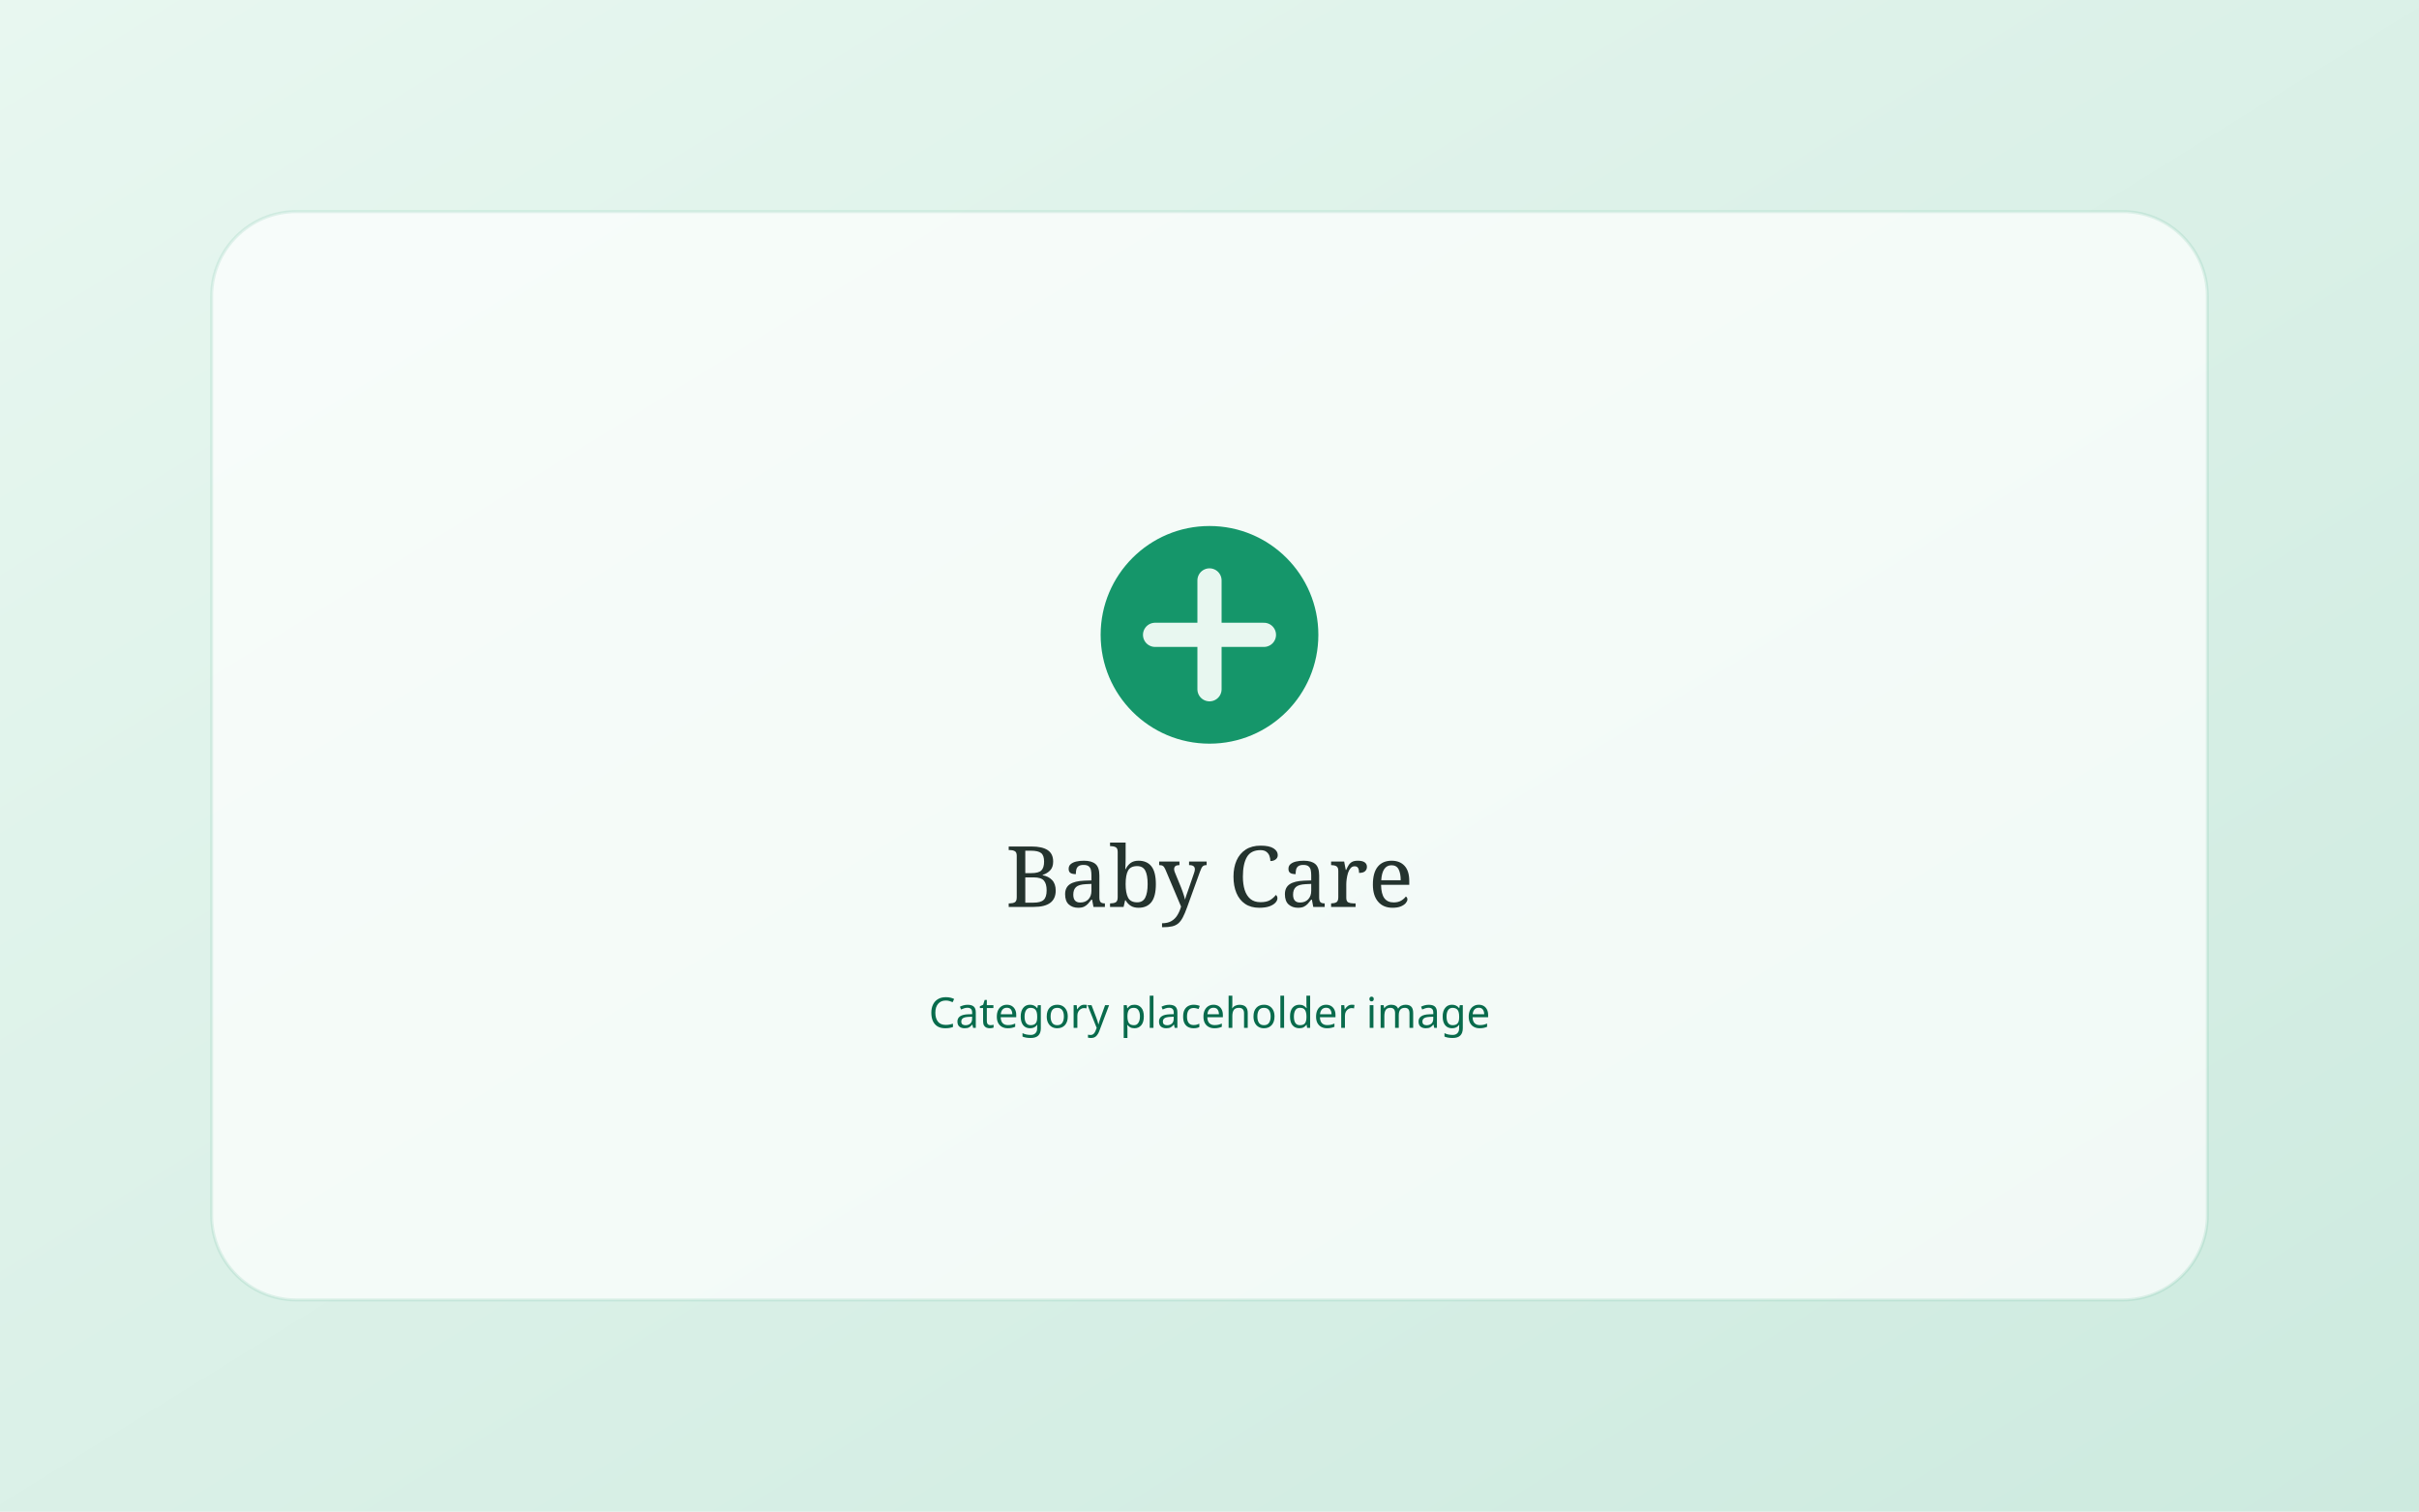
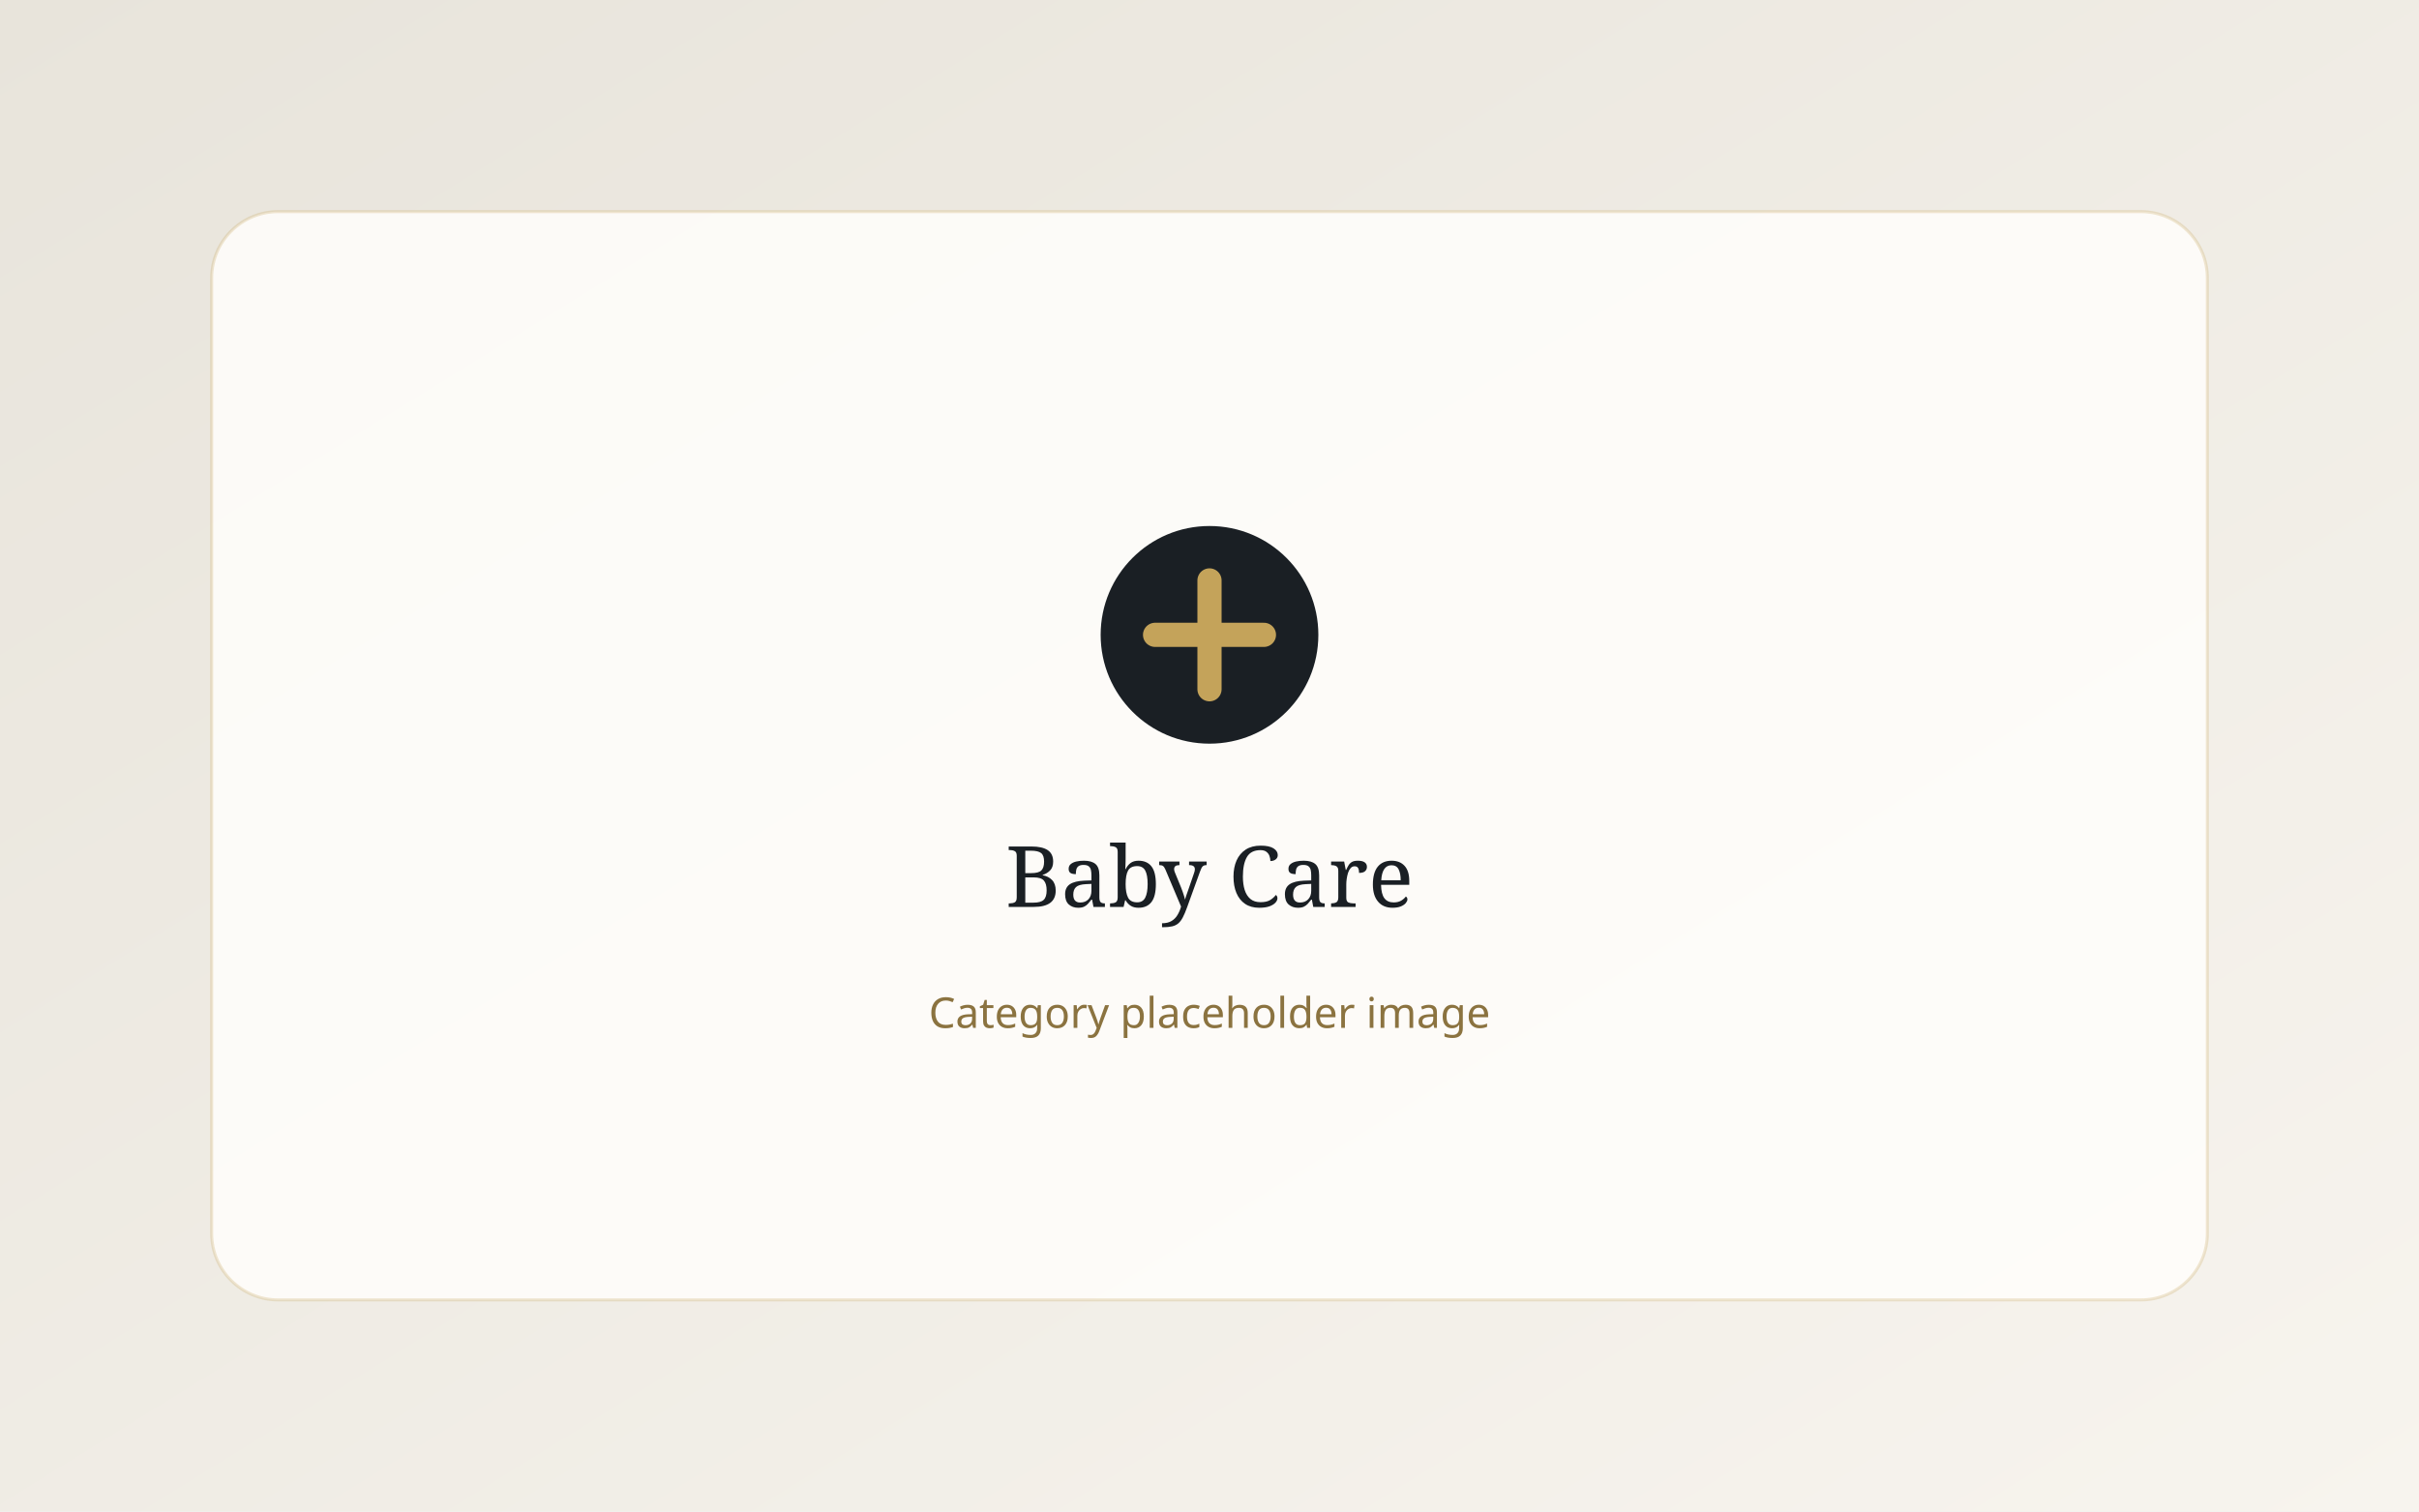
<svg xmlns="http://www.w3.org/2000/svg" width="800" height="500" viewBox="0 0 800 500" role="img" aria-label="Baby Care">
  <defs>
    <linearGradient id="g" x1="0" y1="0" x2="1" y2="1">
-       <stop offset="0%" stop-color="#E8F7F0" />
-       <stop offset="100%" stop-color="#CDEADF" />
+       <stop offset="0%" stop-color="#E8E4DB" />
+       <stop offset="100%" stop-color="#F7F4EE" />
    </linearGradient>
  </defs>
  <rect width="800" height="500" fill="url(#g)" />
-   <rect x="70" y="70" width="660" height="360" rx="28" fill="#FFFFFF" opacity="0.7" stroke="#15966A" stroke-opacity="0.15" />
-   <circle cx="400" cy="210" r="36" fill="#15966A" />
-   <path d="M400 192v36M382 210h36" stroke="#E8F7F0" stroke-width="8" stroke-linecap="round" />
-   <text x="50%" y="300" text-anchor="middle" font-family="Georgia, serif" font-size="28" fill="#24332E">Baby Care</text>
-   <text x="50%" y="340" text-anchor="middle" font-family="Segoe UI, sans-serif" font-size="14" fill="#086B4C">Category placeholder image</text>
+   <rect x="70" y="70" width="660" height="360" rx="22" fill="#FFFEFB" opacity="0.85" stroke="#C4A35A" stroke-opacity="0.3" />
+   <circle cx="400" cy="210" r="36" fill="#1A1F24" />
+   <path d="M400 192v36M382 210h36" stroke="#C4A35A" stroke-width="8" stroke-linecap="round" />
+   <text x="50%" y="300" text-anchor="middle" font-family="Georgia, serif" font-size="28" fill="#1A1F24">Baby Care</text>
+   <text x="50%" y="340" text-anchor="middle" font-family="Segoe UI, sans-serif" font-size="14" fill="#8B7340">Category placeholder image</text>
</svg>
